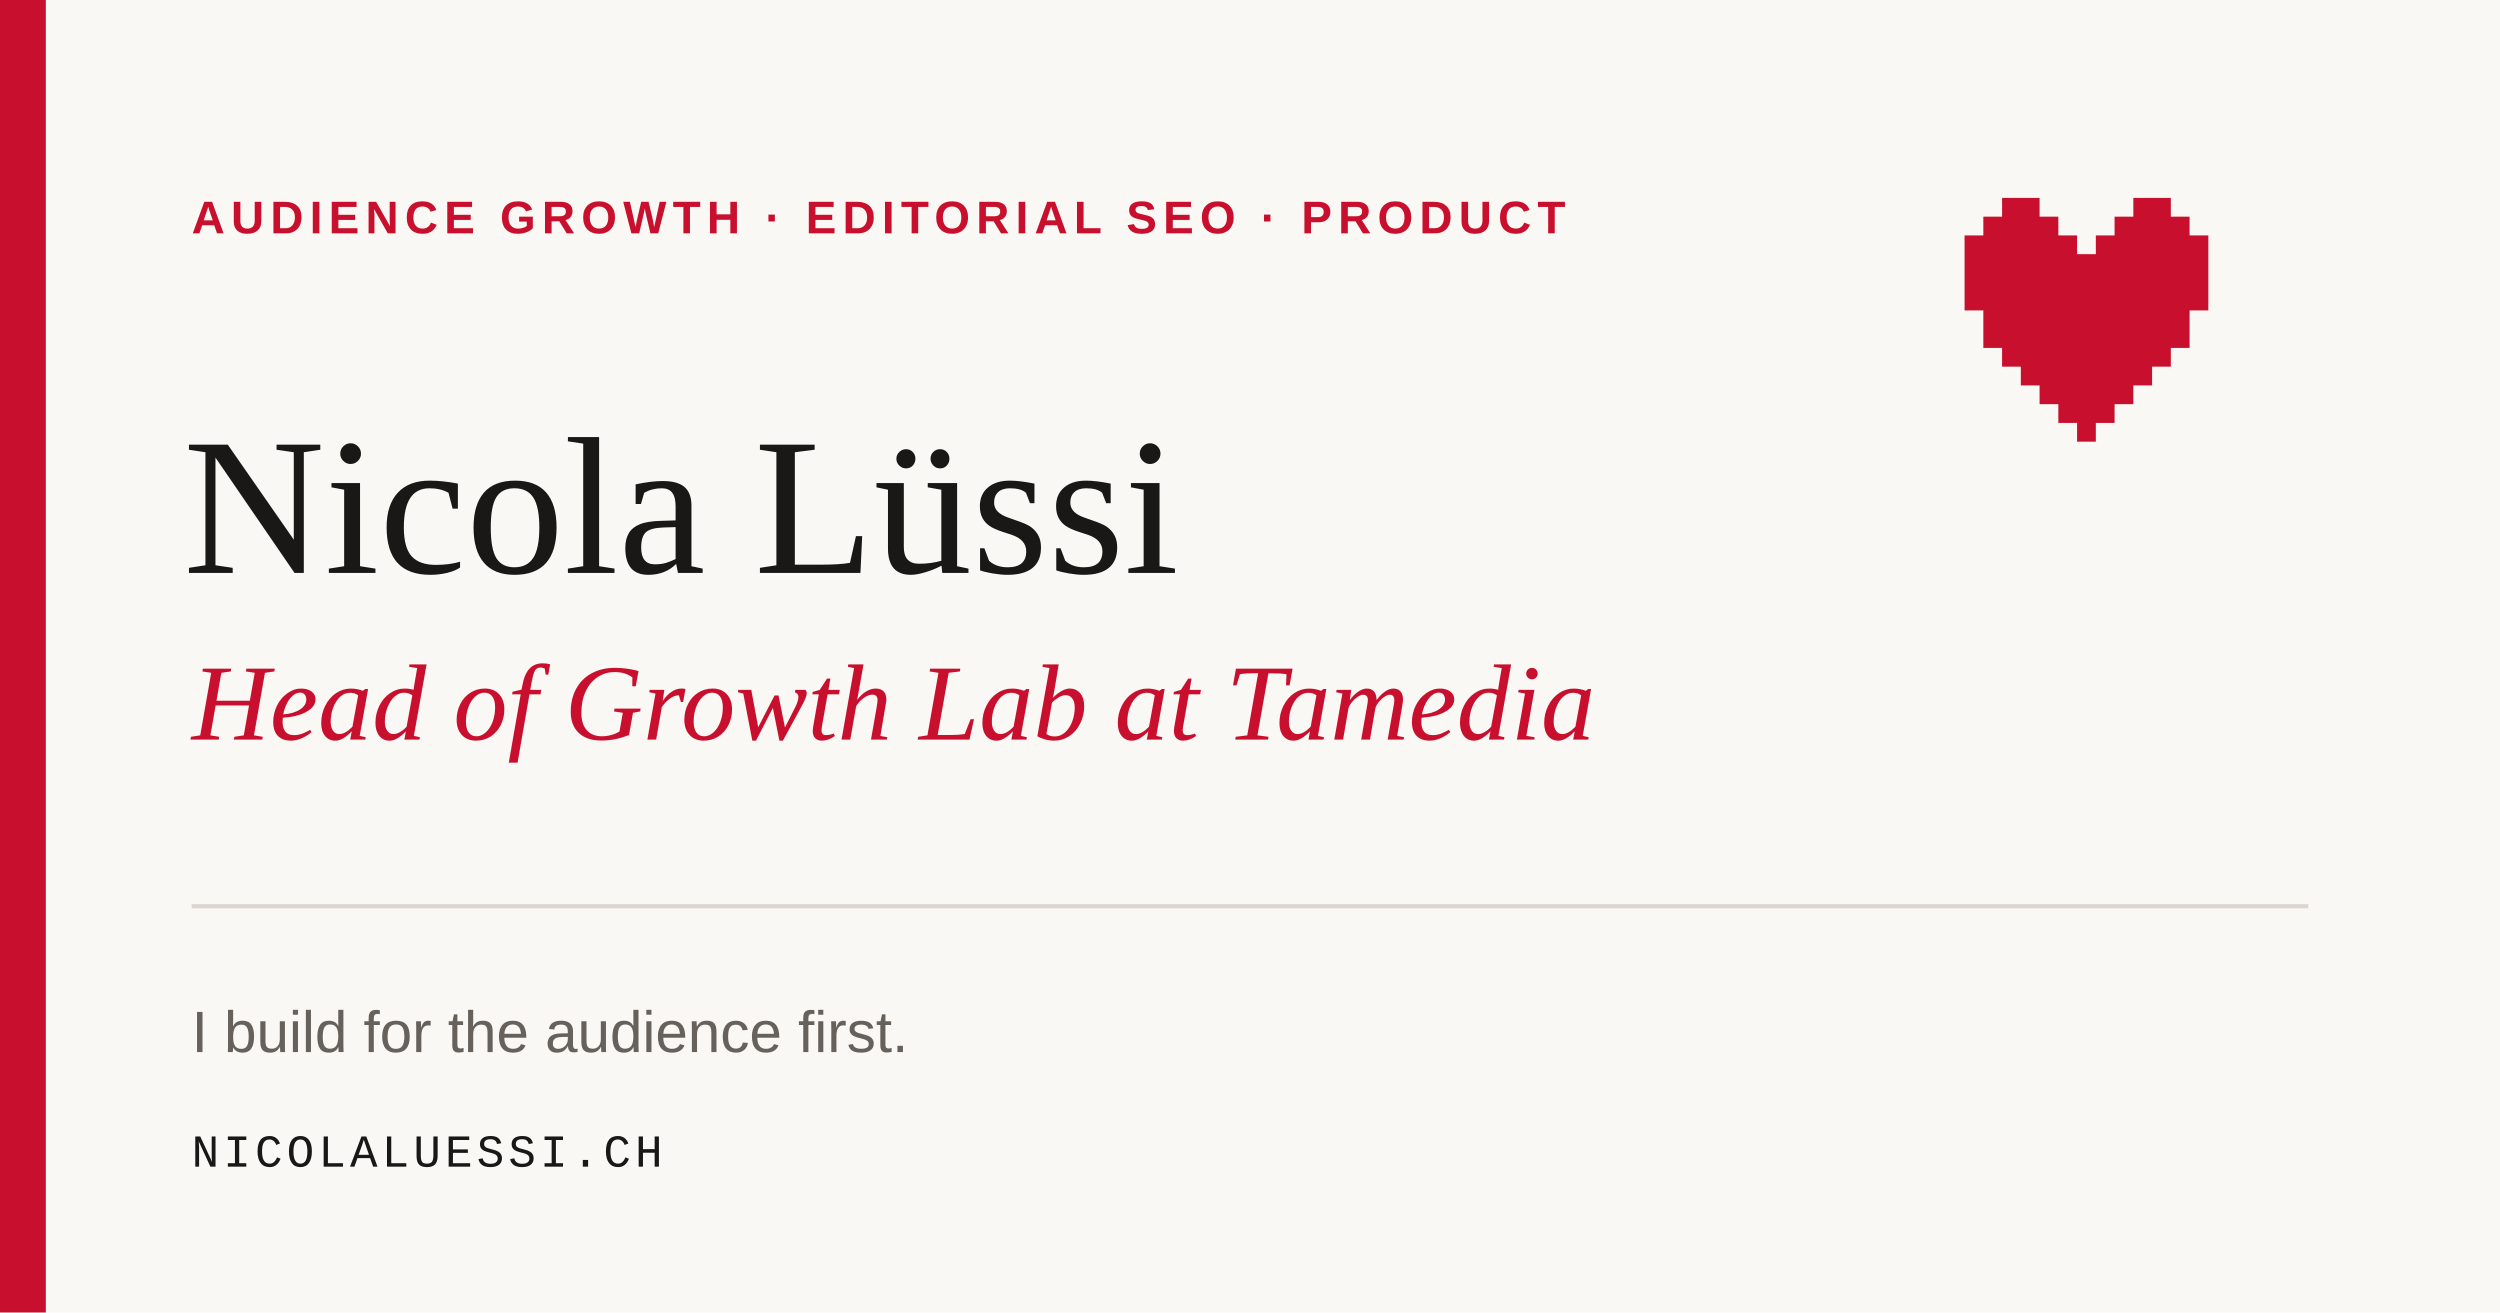
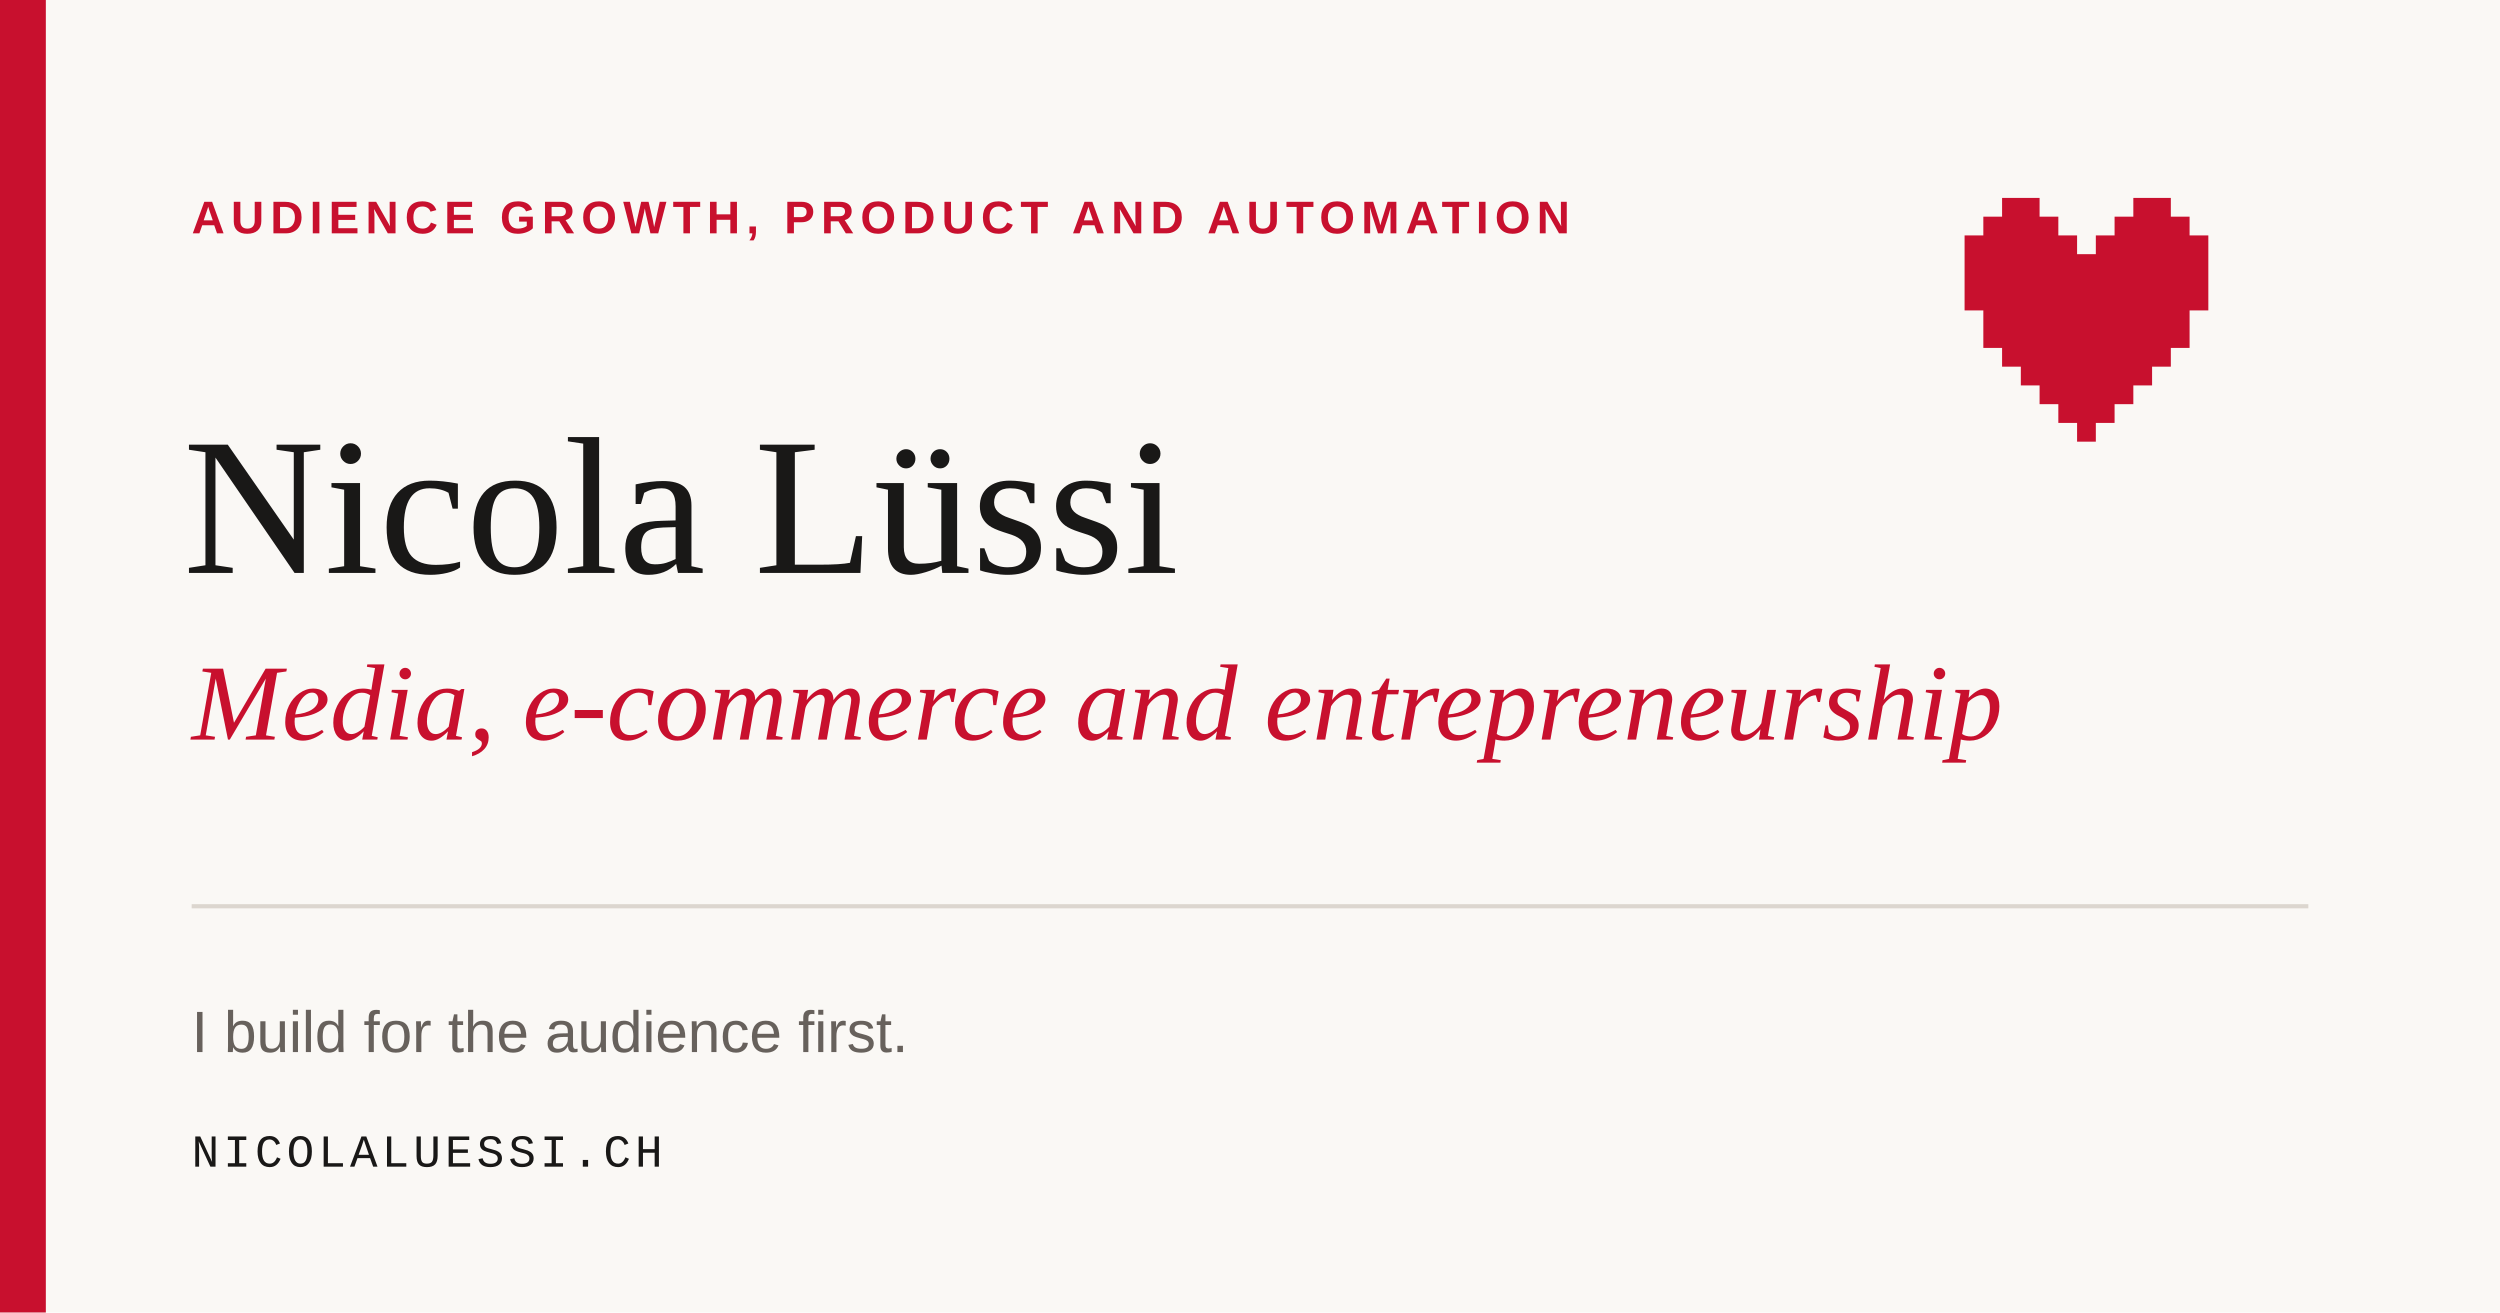
<svg xmlns="http://www.w3.org/2000/svg" width="1200" height="630" viewBox="0 0 1200 630" role="img" aria-labelledby="title desc">
  <rect width="1200" height="630" fill="#faf8f5" />
  <rect x="0" y="0" width="22" height="630" fill="#c8102e" />
  <g fill="#c8102e" transform="translate(925 86) scale(4.5)">
    <path d="M8 2h4v2h2v2h2v2h2V6h2V4h2V2h4v2h2v2h2v8h-2v4h-2v2h-2v2h-2v2h-2v2h-2v2h-2v-2h-2v-2h-2v-2h-2v-2H8v-2H6v-4H4V6h2V4h2z" />
  </g>
-   <text x="92" y="112" fill="#c8102e" font-family="Arial, Helvetica, sans-serif" font-size="22" font-weight="700" letter-spacing="3">AUDIENCE GROWTH · EDITORIAL SEO · PRODUCT</text>
+   <text x="92" y="112" fill="#c8102e" font-family="Arial, Helvetica, sans-serif" font-size="22" font-weight="700" letter-spacing="3">AUDIENCE GROWTH, PRODUCT AND AUTOMATION</text>
  <text x="88" y="275" fill="#191817" font-family="Georgia, 'Times New Roman', serif" font-size="94">Nicola Lüssi</text>
-   <text x="92" y="355" fill="#c8102e" font-family="Georgia, 'Times New Roman', serif" font-size="52" font-style="italic">Head of Growth Lab at Tamedia</text>
+   <text x="92" y="355" fill="#c8102e" font-family="Georgia, 'Times New Roman', serif" font-size="52" font-style="italic">Media, e-commerce and entrepreneurship</text>
  <line x1="92" y1="435" x2="1108" y2="435" stroke="#dcd6cf" stroke-width="2" />
  <text x="92" y="505" fill="#67615c" font-family="Arial, Helvetica, sans-serif" font-size="28">I build for the audience first.</text>
  <text x="92" y="560" fill="#191817" font-family="Courier New, monospace" font-size="22" letter-spacing="2">NICOLALUESSI.CH</text>
</svg>
